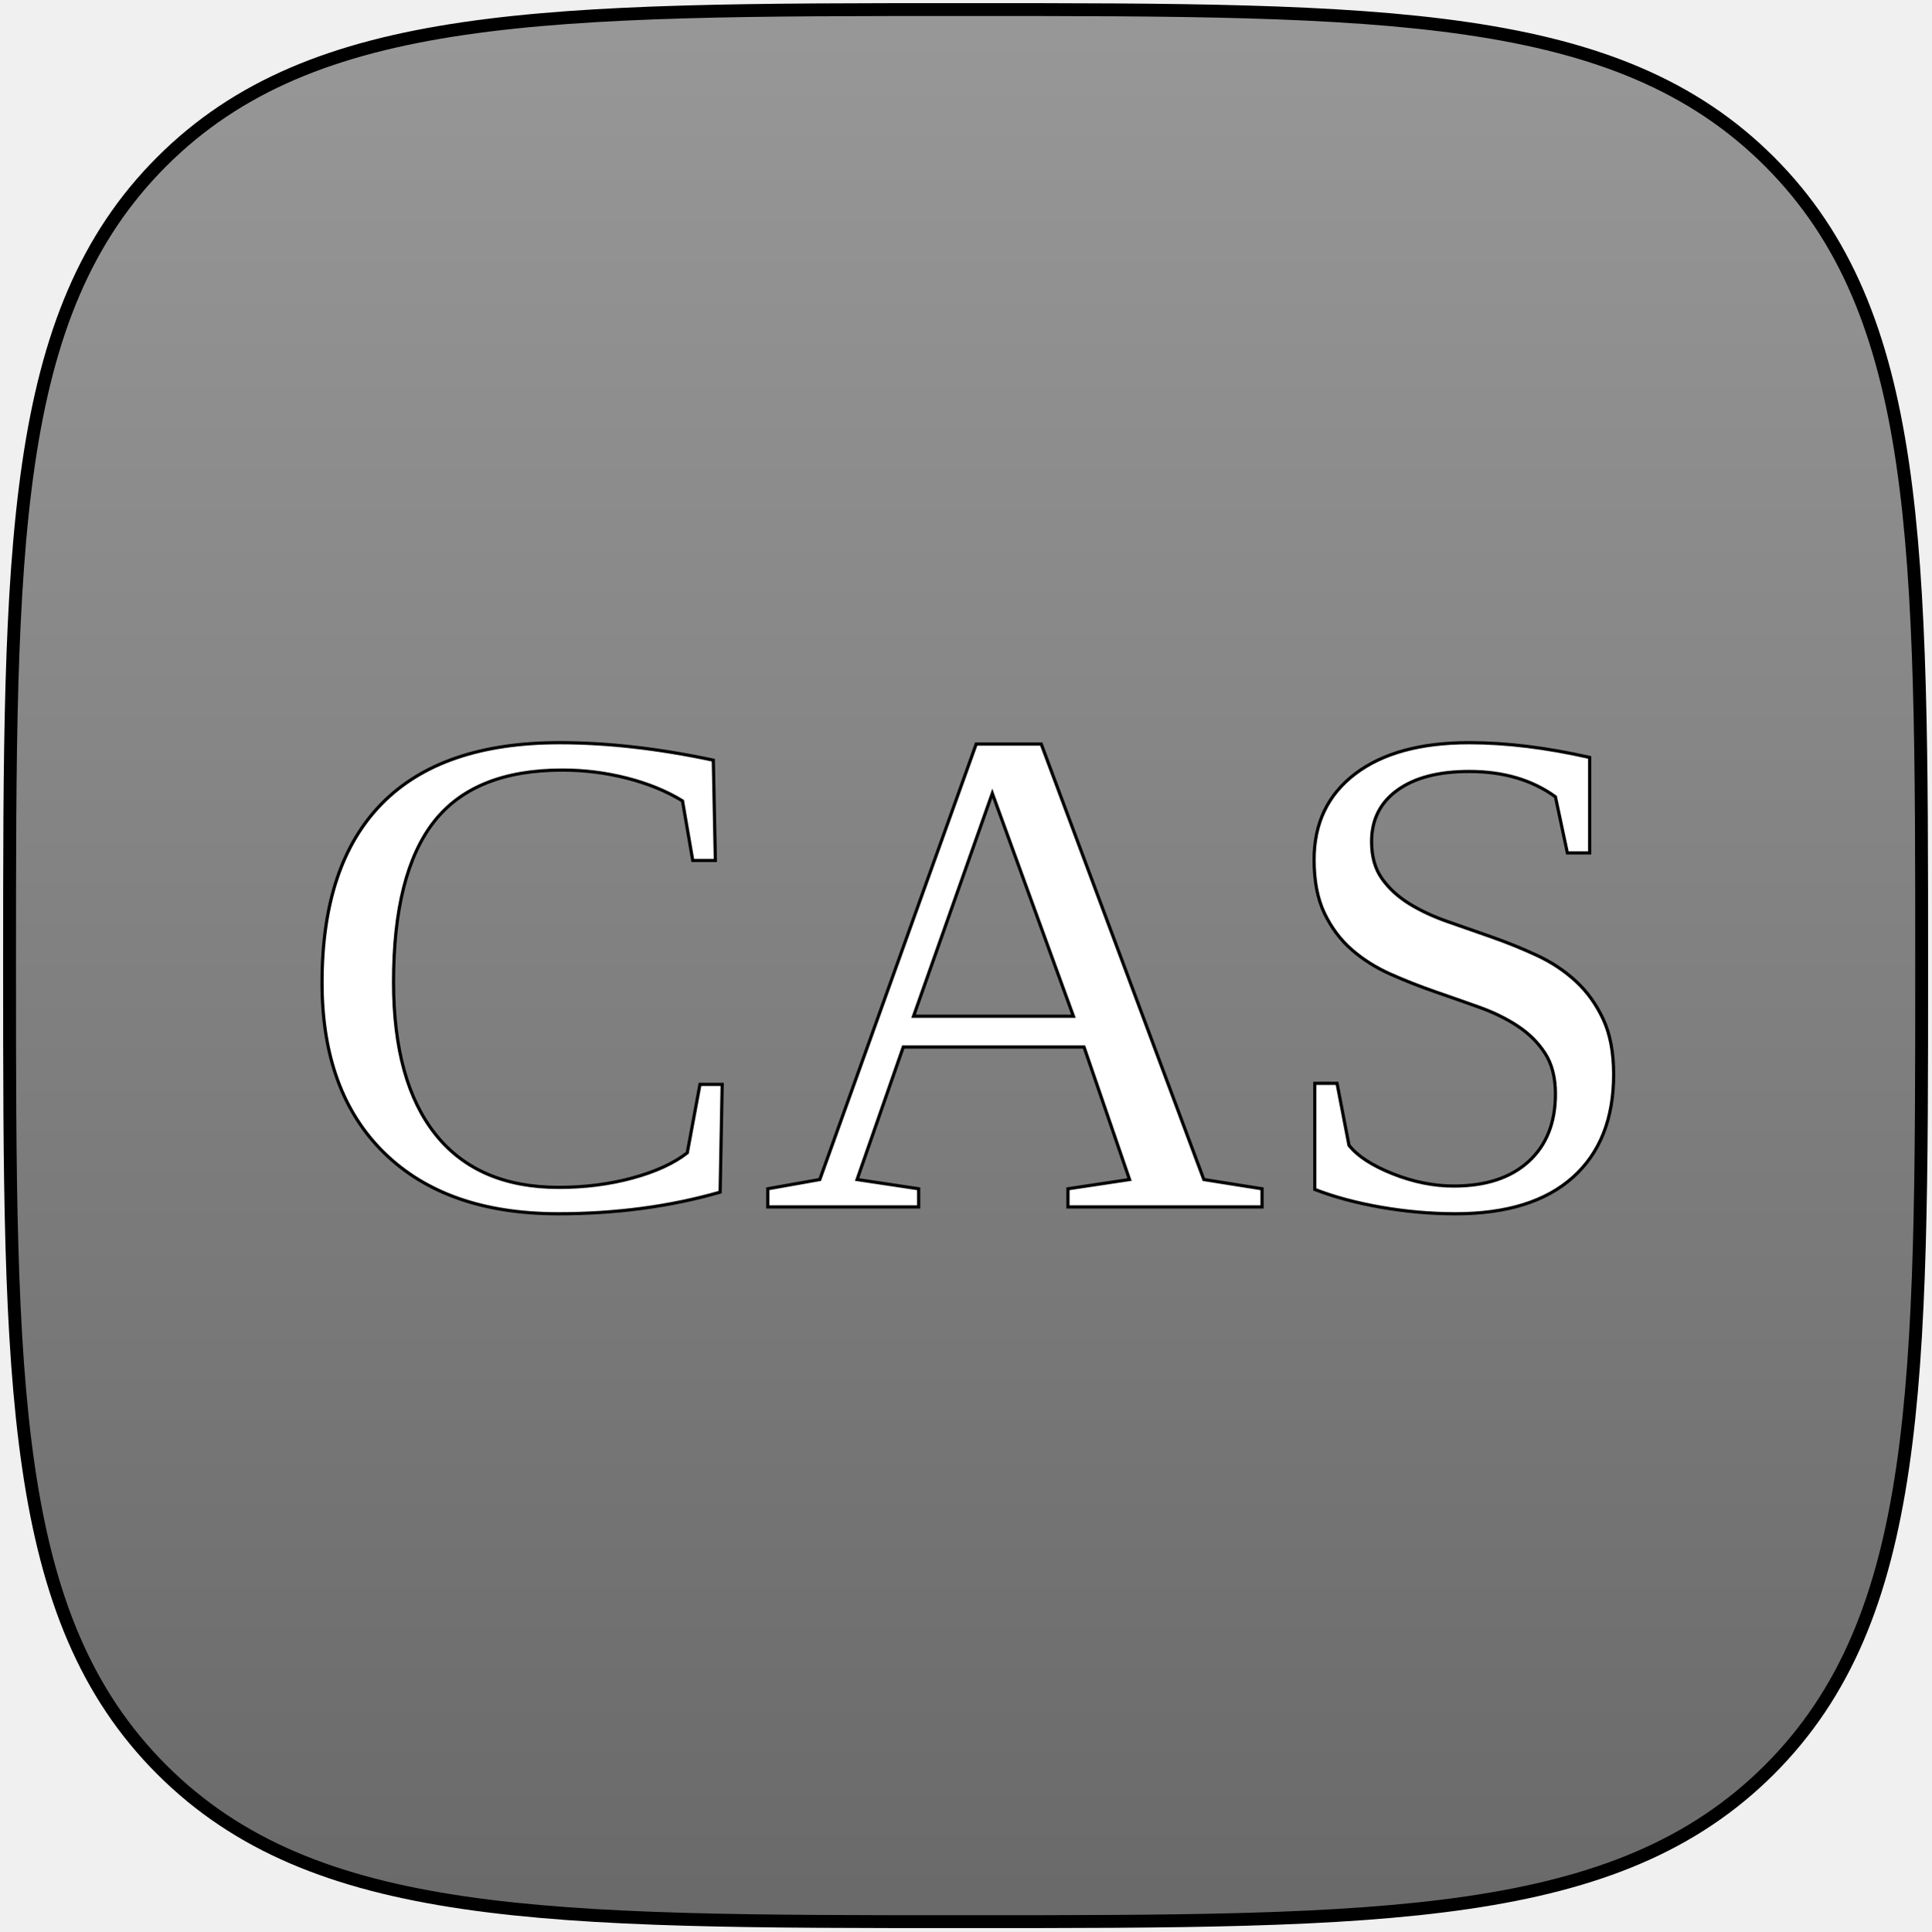
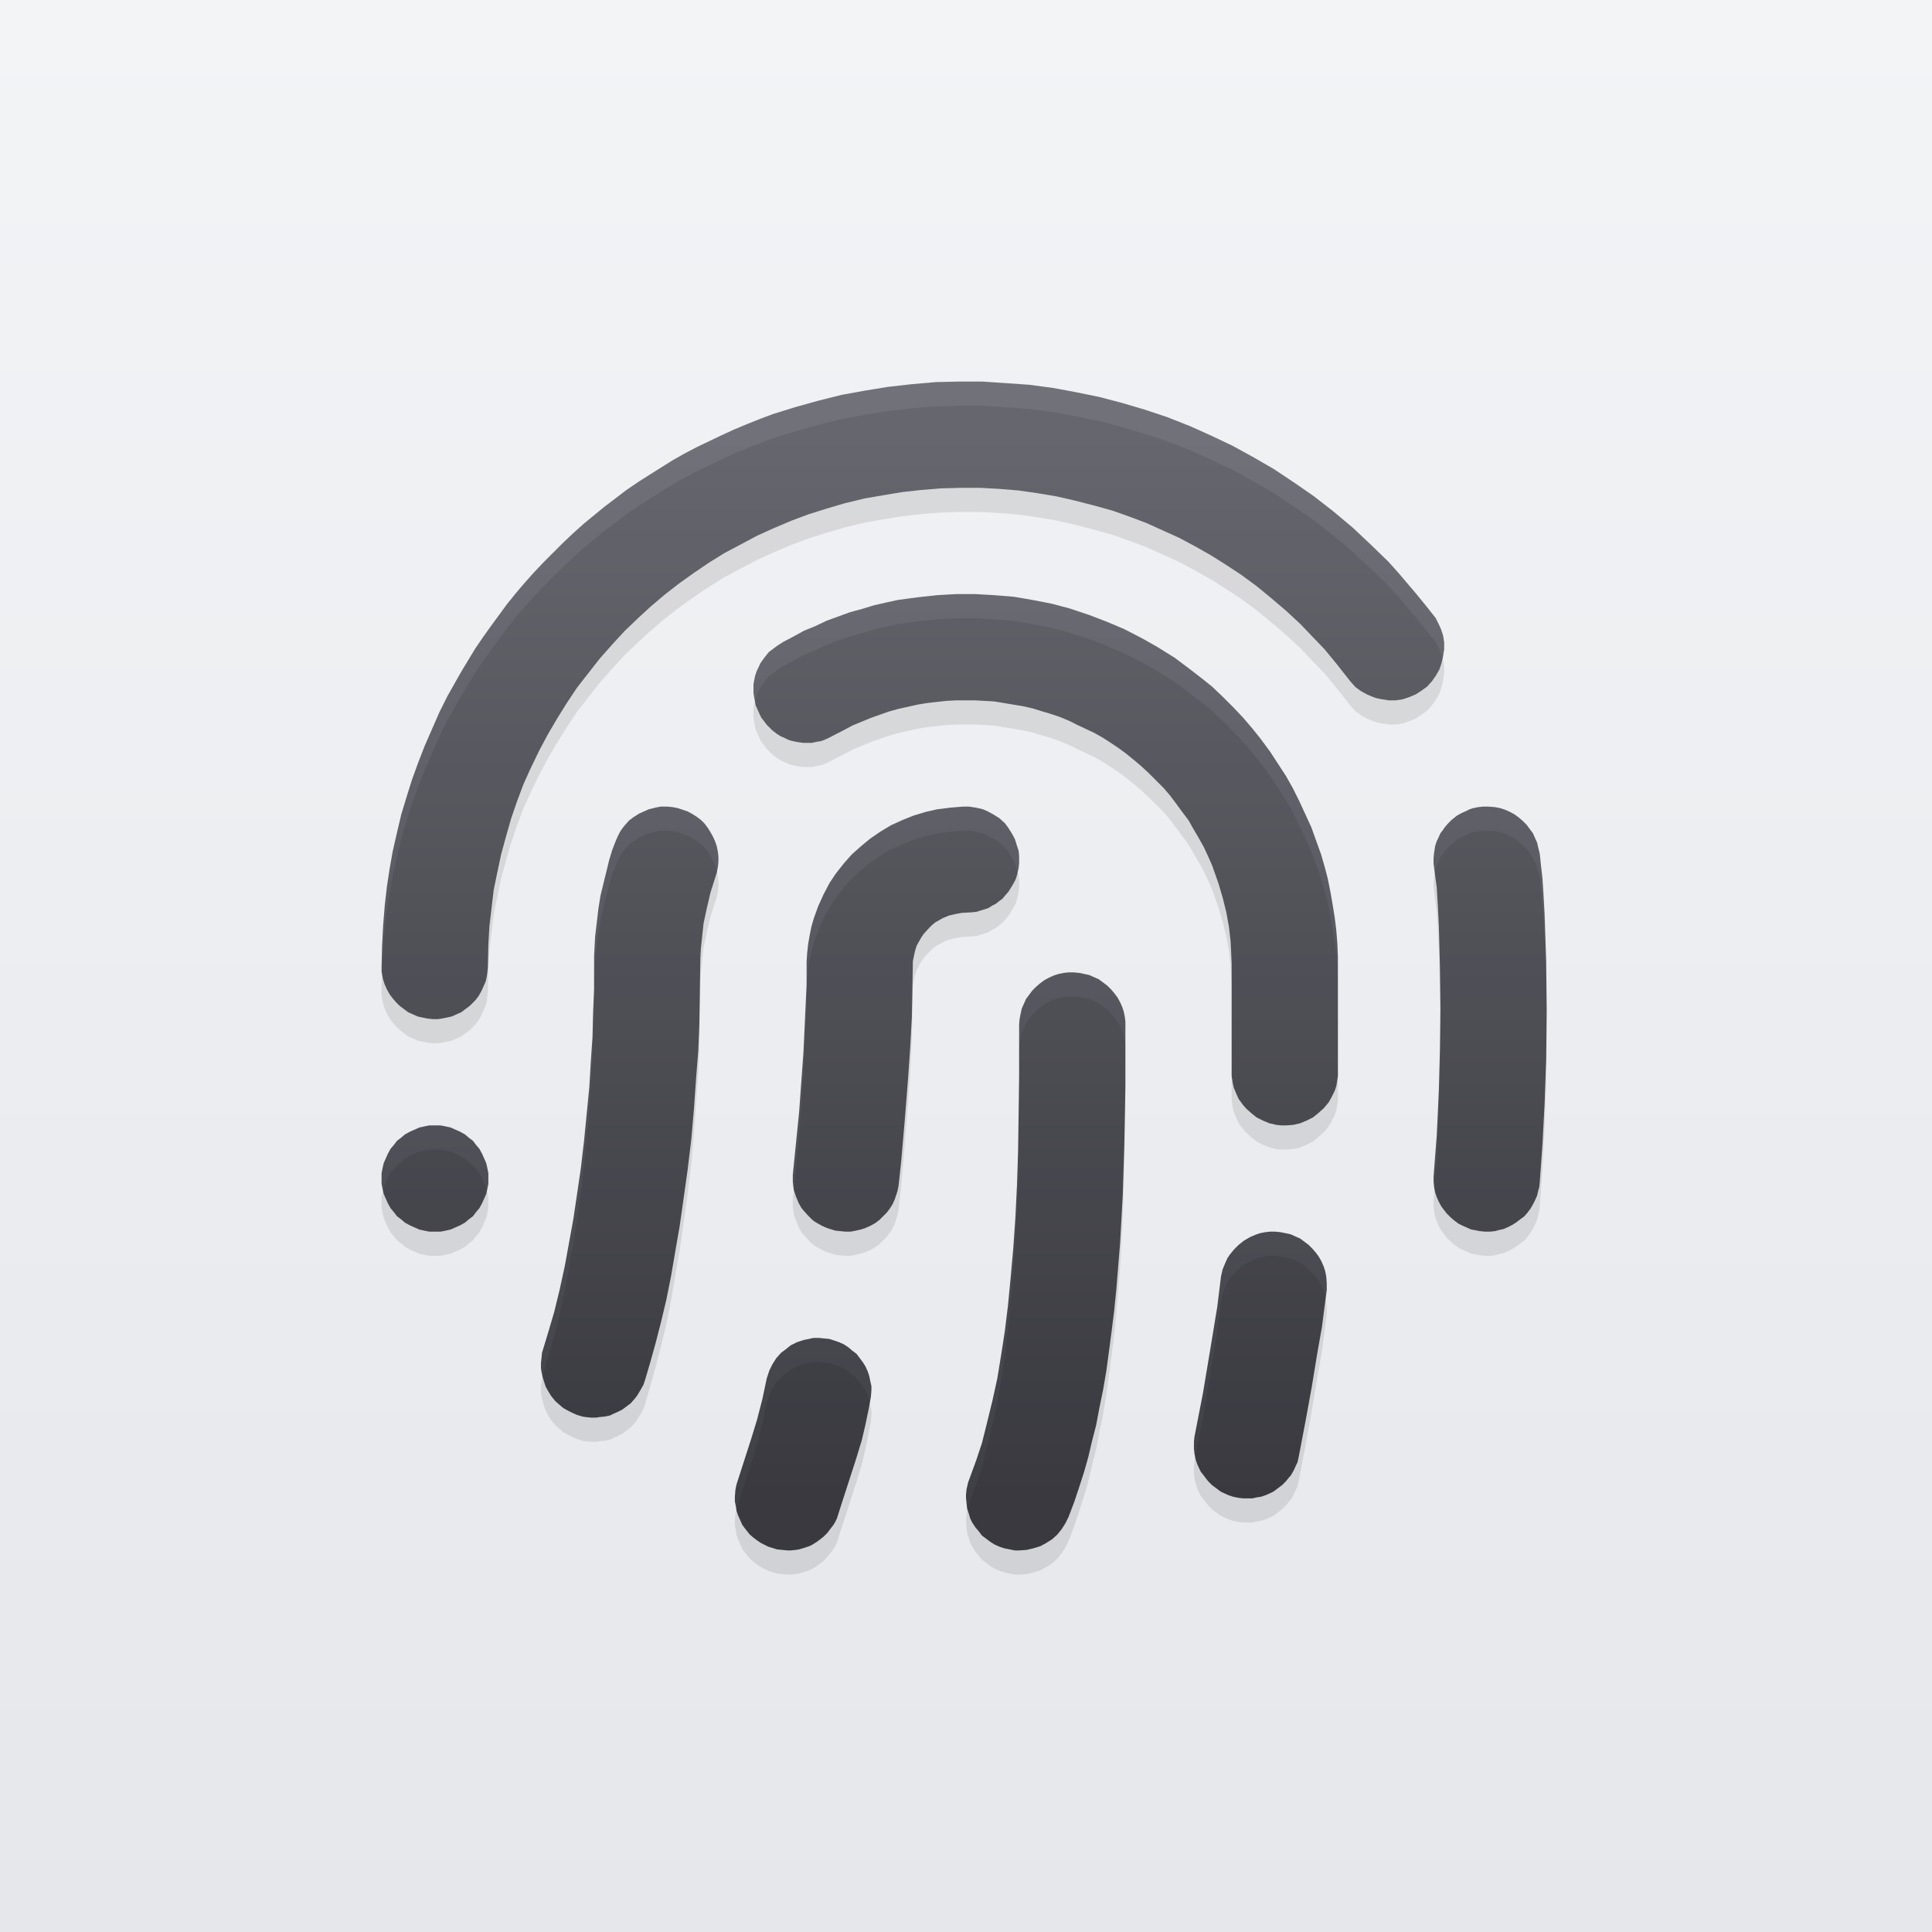
- <svg xmlns="http://www.w3.org/2000/svg" xmlns:xlink="http://www.w3.org/1999/xlink" width="606px" height="606px" viewBox="0 0 606 606" version="1.1">
+ <svg xmlns="http://www.w3.org/2000/svg" width="80" height="80" viewBox="0 0 80 80" fill="none">
+   <rect width="80" height="80" fill="url(#paint0_linear_cas)" />
+   <g transform="translate(13.6 13.6) scale(2.2)">
+     <path fill-rule="evenodd" fill="url(#paint1_linear_cas)" d="M3.00 12.03 L3.01 11.59 L3.03 11.25 L3.07 10.91 L3.11 10.57 L3.18 10.23 L3.25 9.90 L3.34 9.57 L3.44 9.22 L3.55 8.90 L3.67 8.58 L3.81 8.27 L3.97 7.94 L4.13 7.64 L4.30 7.35 L4.48 7.06 L4.68 6.76 L4.89 6.49 L5.11 6.21 L5.34 5.95 L5.57 5.70 L5.82 5.46 L6.07 5.23 L6.33 5.01 L6.60 4.80 L6.88 4.60 L7.16 4.41 L7.45 4.23 L7.77 4.06 L8.07 3.90 L8.38 3.76 L8.71 3.62 L9.03 3.50 L9.38 3.39 L9.72 3.29 L10.09 3.20 L10.44 3.14 L10.80 3.08 L11.16 3.04 L11.53 3.01 L11.89 3.00 L12.27 3.00 L12.63 3.02 L12.99 3.05 L13.34 3.10 L13.70 3.16 L14.05 3.24 L14.40 3.33 L14.76 3.43 L15.07 3.54 L15.39 3.66 L15.70 3.80 L16.01 3.94 L16.31 4.10 L16.61 4.27 L16.88 4.44 L17.17 4.63 L17.47 4.85 L17.75 5.08 L18.02 5.31 L18.29 5.56 L18.51 5.79 L18.75 6.04 L18.98 6.32 L19.24 6.65 L19.33 6.75 L19.44 6.83 L19.55 6.89 L19.67 6.94 L19.73 6.96 L19.83 6.98 L19.96 7.00 L20.09 7.00 L20.22 6.98 L20.34 6.94 L20.46 6.89 L20.57 6.82 L20.68 6.74 L20.77 6.64 L20.84 6.54 L20.91 6.42 L20.95 6.30 L20.98 6.17 L21.00 6.04 L21.00 5.91 L20.98 5.78 L20.94 5.66 L20.90 5.57 L20.84 5.45 L20.65 5.21 L20.47 4.99 L20.30 4.79 L20.13 4.59 L19.95 4.39 L19.62 4.07 L19.28 3.75 L18.91 3.44 L18.55 3.16 L18.19 2.91 L17.80 2.65 L17.42 2.43 L17.02 2.21 L16.62 2.02 L16.22 1.84 L15.79 1.67 L15.37 1.53 L14.93 1.40 L14.51 1.29 L14.07 1.20 L13.64 1.12 L13.19 1.06 L12.75 1.03 L12.31 1.00 L11.87 1.00 L11.43 1.01 L10.97 1.05 L10.53 1.10 L10.10 1.17 L9.66 1.25 L9.22 1.36 L8.79 1.48 L8.37 1.61 L8.13 1.70 L7.88 1.80 L7.64 1.90 L7.40 2.01 L6.94 2.23 L6.71 2.35 L6.48 2.48 L6.05 2.75 L5.83 2.89 L5.61 3.04 L5.40 3.20 L5.19 3.36 L4.80 3.68 L4.60 3.86 L4.41 4.04 L4.05 4.40 L3.87 4.59 L3.70 4.78 L3.53 4.98 L3.36 5.19 L3.06 5.60 L2.91 5.81 L2.76 6.03 L2.50 6.46 L2.37 6.69 L2.24 6.92 L2.09 7.22 L1.95 7.54 L1.81 7.86 L1.69 8.17 L1.57 8.50 L1.47 8.82 L1.37 9.15 L1.29 9.49 L1.21 9.84 L1.15 10.18 L1.10 10.51 L1.06 10.86 L1.03 11.23 L1.01 11.61 L1.00 12.00 L1.00 12.10 L1.01 12.16 L1.03 12.26 L1.06 12.35 L1.10 12.44 L1.15 12.53 L1.21 12.61 L1.27 12.68 L1.34 12.75 L1.42 12.81 L1.50 12.87 L1.59 12.91 L1.68 12.95 L1.77 12.97 L1.87 12.99 L1.97 13.00 L2.06 13.00 L2.13 12.99 L2.23 12.97 L2.32 12.95 L2.41 12.91 L2.50 12.87 L2.58 12.81 L2.66 12.75 L2.73 12.68 L2.77 12.64 L2.83 12.56 L2.88 12.47 L2.92 12.38 L2.96 12.29 L2.98 12.20 L2.99 12.13 Z M9.41 7.71 L9.72 7.55 L9.87 7.47 L10.04 7.40 L10.21 7.33 L10.38 7.27 L10.55 7.21 L10.73 7.16 L10.91 7.12 L11.09 7.08 L11.27 7.05 L11.45 7.03 L11.63 7.01 L11.81 7.00 L12.00 7.00 L12.16 7.00 L12.35 7.01 L12.53 7.02 L12.71 7.05 L12.89 7.08 L13.07 7.11 L13.25 7.15 L13.41 7.20 L13.58 7.25 L13.76 7.31 L13.93 7.38 L14.09 7.46 L14.26 7.54 L14.41 7.61 L14.57 7.70 L14.71 7.79 L14.86 7.89 L15.01 8.00 L15.17 8.13 L15.30 8.24 L15.44 8.37 L15.58 8.51 L15.72 8.65 L15.84 8.79 L15.96 8.95 L16.07 9.10 L16.19 9.26 L16.28 9.42 L16.38 9.59 L16.47 9.75 L16.55 9.92 L16.63 10.10 L16.69 10.27 L16.75 10.44 L16.83 10.71 L16.90 10.99 L16.95 11.27 L16.98 11.53 L16.99 11.73 L17.00 11.95 L17.00 14.07 L17.02 14.20 L17.04 14.29 L17.09 14.41 L17.13 14.50 L17.21 14.61 L17.27 14.68 L17.37 14.77 L17.47 14.85 L17.59 14.91 L17.71 14.96 L17.84 14.99 L17.93 15.00 L18.03 15.00 L18.16 14.99 L18.29 14.96 L18.41 14.91 L18.53 14.85 L18.63 14.77 L18.73 14.68 L18.79 14.61 L18.83 14.56 L18.88 14.47 L18.94 14.35 L18.97 14.26 L18.98 14.20 L19.00 14.07 L19.00 11.82 L18.99 11.58 L18.97 11.33 L18.94 11.09 L18.90 10.84 L18.86 10.61 L18.81 10.36 L18.75 10.13 L18.68 9.89 L18.59 9.64 L18.50 9.39 L18.39 9.15 L18.27 8.89 L18.15 8.65 L18.02 8.42 L17.87 8.19 L17.72 7.96 L17.55 7.73 L17.39 7.53 L17.21 7.32 L17.03 7.13 L16.83 6.93 L16.63 6.74 L16.43 6.58 L16.21 6.41 L15.93 6.20 L15.61 6.00 L15.31 5.83 L14.98 5.66 L14.65 5.52 L14.31 5.39 L13.95 5.27 L13.61 5.18 L13.25 5.11 L12.90 5.05 L12.53 5.02 L12.18 5.00 L11.81 5.00 L11.46 5.02 L11.09 5.06 L10.72 5.11 L10.49 5.16 L10.27 5.21 L10.04 5.28 L9.82 5.34 L9.60 5.42 L9.38 5.50 L9.17 5.60 L8.95 5.69 L8.75 5.80 L8.56 5.90 L8.45 5.97 L8.37 6.03 L8.29 6.09 L8.21 6.19 L8.13 6.30 L8.09 6.39 L8.06 6.45 L8.03 6.54 L8.01 6.64 L8.00 6.70 L8.00 6.77 L8.00 6.86 L8.01 6.93 L8.03 7.03 L8.04 7.09 L8.08 7.18 L8.12 7.27 L8.15 7.33 L8.19 7.38 L8.25 7.46 L8.32 7.53 L8.36 7.57 L8.44 7.63 L8.50 7.67 L8.59 7.71 L8.65 7.74 L8.71 7.76 L8.80 7.78 L8.93 7.80 L9.03 7.80 L9.10 7.80 L9.19 7.78 L9.26 7.77 L9.32 7.75 Z M11.94 9.00 L11.70 9.02 L11.46 9.05 L11.24 9.10 L11.01 9.17 L10.81 9.25 L10.59 9.35 L10.39 9.47 L10.20 9.60 L10.03 9.74 L9.85 9.90 L9.70 10.07 L9.55 10.26 L9.43 10.44 L9.32 10.65 L9.22 10.87 L9.14 11.09 L9.09 11.26 L9.06 11.41 L9.03 11.58 L9.01 11.76 L9.00 11.92 L9.00 12.35 L8.98 12.77 L8.94 13.63 L8.90 14.18 L8.86 14.74 L8.74 15.93 L8.74 16.06 L8.75 16.15 L8.76 16.22 L8.80 16.34 L8.85 16.46 L8.90 16.55 L8.94 16.60 L9.03 16.70 L9.10 16.77 L9.15 16.81 L9.20 16.84 L9.29 16.89 L9.38 16.93 L9.44 16.95 L9.54 16.98 L9.63 16.99 L9.73 17.00 L9.83 17.00 L9.93 16.98 L10.02 16.96 L10.11 16.93 L10.20 16.89 L10.29 16.84 L10.37 16.78 L10.44 16.71 L10.51 16.64 L10.57 16.56 L10.62 16.48 L10.66 16.39 L10.69 16.30 L10.71 16.24 L10.73 16.14 L10.78 15.68 L10.85 14.87 L10.91 14.11 L10.95 13.53 L10.98 12.98 L10.99 12.51 L11.00 11.91 L11.02 11.81 L11.04 11.72 L11.07 11.62 L11.12 11.53 L11.16 11.46 L11.20 11.40 L11.30 11.29 L11.36 11.23 L11.42 11.18 L11.49 11.14 L11.56 11.10 L11.68 11.05 L11.81 11.02 L11.92 11.00 L12.10 10.99 L12.20 10.98 L12.26 10.96 L12.36 10.93 L12.42 10.91 L12.50 10.86 L12.56 10.83 L12.61 10.79 L12.69 10.73 L12.73 10.68 L12.80 10.60 L12.85 10.52 L12.88 10.47 L12.93 10.38 L12.96 10.29 L12.99 10.16 L13.00 10.06 L13.00 9.93 L12.99 9.83 L12.96 9.74 L12.92 9.61 L12.86 9.50 L12.79 9.39 L12.73 9.31 L12.63 9.22 L12.52 9.15 L12.41 9.09 L12.32 9.05 L12.19 9.02 L12.06 9.00 Z M22.80 16.06 L22.85 15.36 L22.89 14.60 L22.92 13.75 L22.93 12.83 L22.92 11.90 L22.89 11.02 L22.87 10.66 L22.85 10.35 L22.82 10.09 L22.80 9.89 L22.77 9.77 L22.75 9.68 L22.71 9.59 L22.67 9.50 L22.61 9.42 L22.55 9.34 L22.48 9.27 L22.41 9.21 L22.33 9.15 L22.24 9.10 L22.15 9.06 L22.06 9.03 L21.96 9.01 L21.83 9.00 L21.73 9.00 L21.64 9.01 L21.54 9.03 L21.48 9.05 L21.42 9.08 L21.33 9.12 L21.24 9.17 L21.19 9.21 L21.14 9.25 L21.07 9.32 L21.01 9.39 L20.97 9.45 L20.93 9.50 L20.89 9.59 L20.86 9.65 L20.83 9.74 L20.81 9.87 L20.80 9.97 L20.80 10.07 L20.83 10.30 L20.86 10.52 L20.88 10.85 L20.90 11.24 L20.92 12.00 L20.93 12.81 L20.92 13.59 L20.90 14.33 L20.88 14.77 L20.86 15.19 L20.80 15.97 L20.80 16.06 L20.81 16.16 L20.83 16.26 L20.86 16.35 L20.90 16.44 L20.95 16.53 L21.01 16.61 L21.05 16.66 L21.12 16.73 L21.19 16.79 L21.27 16.85 L21.33 16.88 L21.42 16.92 L21.51 16.96 L21.57 16.97 L21.67 16.99 L21.77 17.00 L21.86 17.00 L21.96 16.99 L22.03 16.97 L22.12 16.95 L22.21 16.91 L22.27 16.88 L22.35 16.83 L22.43 16.77 L22.51 16.71 L22.57 16.64 L22.63 16.56 L22.68 16.47 L22.71 16.41 L22.75 16.32 L22.77 16.23 L22.79 16.16 Z M5.96 19.79 L6.06 19.45 L6.16 19.09 L6.26 18.70 L6.36 18.28 L6.45 17.83 L6.53 17.36 L6.61 16.90 L6.68 16.41 L6.76 15.84 L6.83 15.26 L6.88 14.68 L6.92 14.11 L6.96 13.61 L6.98 13.13 L6.99 12.54 L7.00 11.85 L7.01 11.67 L7.03 11.48 L7.06 11.20 L7.12 10.92 L7.19 10.62 L7.31 10.24 L7.33 10.14 L7.34 10.04 L7.34 9.94 L7.33 9.85 L7.31 9.75 L7.28 9.66 L7.24 9.57 L7.19 9.48 L7.14 9.40 L7.08 9.32 L7.01 9.25 L6.93 9.19 L6.85 9.14 L6.76 9.09 L6.67 9.06 L6.58 9.03 L6.48 9.01 L6.38 9.00 L6.25 9.00 L6.15 9.02 L6.03 9.05 L5.94 9.09 L5.85 9.13 L5.74 9.20 L5.66 9.26 L5.57 9.36 L5.51 9.44 L5.48 9.49 L5.45 9.55 L5.41 9.64 L5.34 9.82 L5.28 10.02 L5.23 10.23 L5.18 10.43 L5.12 10.68 L5.08 10.93 L5.05 11.19 L5.02 11.44 L5.00 11.81 L5.00 12.43 L4.98 12.91 L4.97 13.34 L4.94 13.77 L4.91 14.28 L4.86 14.79 L4.81 15.30 L4.75 15.81 L4.68 16.29 L4.61 16.76 L4.53 17.20 L4.45 17.64 L4.35 18.10 L4.25 18.51 L4.15 18.85 L4.02 19.28 L4.01 19.38 L4.00 19.47 L4.00 19.57 L4.01 19.64 L4.03 19.73 L4.06 19.83 L4.09 19.92 L4.14 20.01 L4.19 20.09 L4.23 20.14 L4.27 20.19 L4.35 20.26 L4.42 20.32 L4.51 20.37 L4.59 20.41 L4.68 20.45 L4.78 20.48 L4.84 20.49 L4.94 20.50 L5.04 20.50 L5.10 20.49 L5.20 20.48 L5.30 20.46 L5.36 20.43 L5.45 20.39 L5.53 20.35 L5.61 20.29 L5.69 20.23 L5.76 20.15 L5.80 20.10 L5.85 20.02 L5.88 19.97 L5.93 19.88 Z M2.11 17.00 L2.21 16.98 L2.30 16.96 L2.39 16.92 L2.48 16.88 L2.57 16.83 L2.64 16.77 L2.72 16.71 L2.78 16.63 L2.84 16.56 L2.89 16.47 L2.93 16.38 L2.97 16.29 L2.99 16.20 L3.01 16.10 L3.01 16.00 L3.01 15.90 L2.99 15.80 L2.97 15.71 L2.93 15.62 L2.89 15.53 L2.84 15.44 L2.78 15.37 L2.72 15.29 L2.64 15.23 L2.57 15.17 L2.48 15.12 L2.39 15.08 L2.30 15.04 L2.21 15.02 L2.11 15.00 L2.01 15.00 L1.90 15.00 L1.80 15.02 L1.71 15.04 L1.62 15.08 L1.53 15.12 L1.44 15.17 L1.37 15.23 L1.29 15.29 L1.23 15.37 L1.17 15.44 L1.12 15.53 L1.08 15.62 L1.04 15.71 L1.02 15.80 L1.00 15.90 L1.00 16.00 L1.00 16.10 L1.02 16.20 L1.04 16.29 L1.08 16.38 L1.12 16.47 L1.17 16.56 L1.23 16.63 L1.29 16.71 L1.37 16.77 L1.44 16.83 L1.53 16.88 L1.62 16.92 L1.71 16.96 L1.80 16.98 L1.90 17.00 L2.00 17.00 Z M13.00 13.09 L13.00 14.07 L12.99 14.80 L12.98 15.49 L12.96 16.11 L12.93 16.73 L12.89 17.31 L12.84 17.87 L12.79 18.39 L12.73 18.88 L12.66 19.33 L12.59 19.76 L12.50 20.17 L12.40 20.58 L12.30 20.98 L12.19 21.31 L12.04 21.72 L12.01 21.85 L12.00 21.95 L12.00 22.01 L12.01 22.11 L12.02 22.21 L12.05 22.30 L12.08 22.40 L12.12 22.48 L12.18 22.57 L12.24 22.64 L12.30 22.72 L12.38 22.78 L12.46 22.84 L12.54 22.89 L12.63 22.93 L12.72 22.96 L12.82 22.98 L12.92 23.00 L13.01 23.00 L13.14 22.99 L13.27 22.96 L13.40 22.92 L13.51 22.86 L13.62 22.79 L13.72 22.70 L13.80 22.60 L13.87 22.49 L13.93 22.37 L14.04 22.08 L14.13 21.81 L14.22 21.53 L14.30 21.25 L14.37 20.95 L14.45 20.64 L14.51 20.32 L14.58 19.98 L14.64 19.63 L14.69 19.26 L14.74 18.88 L14.79 18.48 L14.83 18.08 L14.90 17.22 L14.95 16.32 L14.98 15.35 L15.00 14.27 L15.00 13.05 L14.99 12.96 L14.97 12.86 L14.94 12.77 L14.90 12.68 L14.85 12.59 L14.79 12.51 L14.73 12.44 L14.66 12.37 L14.58 12.31 L14.50 12.25 L14.41 12.21 L14.32 12.17 L14.23 12.15 L14.13 12.13 L14.03 12.12 L13.93 12.12 L13.84 12.13 L13.74 12.15 L13.65 12.18 L13.56 12.22 L13.47 12.27 L13.39 12.33 L13.32 12.39 L13.25 12.46 L13.19 12.54 L13.13 12.62 L13.09 12.71 L13.05 12.80 L13.03 12.89 L13.01 12.99 Z M18.26 21.25 L18.39 20.57 L18.51 19.91 L18.61 19.30 L18.70 18.79 L18.75 18.40 L18.79 18.10 L18.79 17.97 L18.78 17.84 L18.76 17.74 L18.73 17.65 L18.69 17.56 L18.64 17.47 L18.58 17.39 L18.52 17.32 L18.45 17.25 L18.37 17.19 L18.29 17.13 L18.20 17.09 L18.11 17.05 L18.02 17.03 L17.92 17.01 L17.82 17.00 L17.72 17.00 L17.63 17.01 L17.53 17.03 L17.47 17.05 L17.35 17.10 L17.23 17.17 L17.13 17.25 L17.04 17.34 L16.96 17.44 L16.92 17.50 L16.88 17.59 L16.83 17.71 L16.80 17.84 L16.73 18.41 L16.60 19.20 L16.46 20.04 L16.30 20.86 L16.29 20.95 L16.29 21.02 L16.29 21.08 L16.30 21.18 L16.32 21.28 L16.35 21.37 L16.39 21.46 L16.42 21.52 L16.46 21.57 L16.52 21.65 L16.56 21.70 L16.63 21.77 L16.71 21.83 L16.79 21.89 L16.85 21.92 L16.94 21.96 L17.03 21.99 L17.13 22.01 L17.22 22.02 L17.29 22.02 L17.39 22.02 L17.48 22.00 L17.55 21.99 L17.64 21.96 L17.73 21.92 L17.79 21.89 L17.87 21.83 L17.95 21.77 L18.02 21.70 L18.06 21.65 L18.12 21.58 L18.17 21.49 L18.21 21.40 L18.24 21.34 Z M9.63 22.21 L9.94 21.25 L10.04 20.92 L10.11 20.62 L10.17 20.33 L10.21 20.11 L10.22 19.98 L10.22 19.91 L10.20 19.82 L10.18 19.72 L10.15 19.63 L10.11 19.54 L10.06 19.46 L10.00 19.38 L9.94 19.30 L9.86 19.24 L9.79 19.18 L9.70 19.12 L9.61 19.08 L9.52 19.05 L9.43 19.02 L9.33 19.01 L9.23 19.00 L9.13 19.00 L9.04 19.02 L8.94 19.04 L8.82 19.08 L8.70 19.14 L8.60 19.22 L8.52 19.28 L8.43 19.38 L8.36 19.49 L8.30 19.61 L8.27 19.70 L8.25 19.76 L8.17 20.14 L8.07 20.53 L7.96 20.89 L7.68 21.76 L7.66 21.86 L7.65 21.99 L7.65 22.08 L7.67 22.18 L7.68 22.25 L7.71 22.34 L7.75 22.43 L7.79 22.52 L7.85 22.60 L7.89 22.65 L7.93 22.70 L8.00 22.76 L8.08 22.82 L8.14 22.86 L8.20 22.89 L8.28 22.93 L8.38 22.96 L8.44 22.98 L8.54 22.99 L8.64 23.00 L8.70 23.00 L8.80 22.99 L8.86 22.98 L8.96 22.95 L9.05 22.92 L9.11 22.89 L9.19 22.84 L9.27 22.78 L9.32 22.74 L9.39 22.67 L9.45 22.59 L9.49 22.54 L9.53 22.48 L9.57 22.40 Z" />
+   </g>
+   <g transform="translate(13.6 14.6) scale(2.2)">
+     <path fill-rule="evenodd" fill="black" fill-opacity="0.1" d="M3.00 12.03 L3.01 11.59 L3.03 11.25 L3.07 10.91 L3.11 10.57 L3.18 10.23 L3.25 9.90 L3.34 9.57 L3.44 9.22 L3.55 8.90 L3.67 8.58 L3.81 8.27 L3.97 7.94 L4.13 7.64 L4.30 7.35 L4.48 7.06 L4.68 6.76 L4.89 6.49 L5.11 6.21 L5.34 5.95 L5.57 5.70 L5.82 5.46 L6.07 5.23 L6.33 5.01 L6.60 4.80 L6.88 4.60 L7.16 4.41 L7.45 4.23 L7.77 4.06 L8.07 3.90 L8.38 3.76 L8.71 3.62 L9.03 3.50 L9.38 3.39 L9.72 3.29 L10.09 3.20 L10.44 3.14 L10.80 3.08 L11.16 3.04 L11.53 3.01 L11.89 3.00 L12.27 3.00 L12.63 3.02 L12.99 3.05 L13.34 3.10 L13.70 3.16 L14.05 3.24 L14.40 3.33 L14.76 3.43 L15.07 3.54 L15.39 3.66 L15.70 3.80 L16.01 3.94 L16.31 4.10 L16.61 4.27 L16.88 4.44 L17.17 4.63 L17.47 4.85 L17.75 5.08 L18.02 5.31 L18.29 5.56 L18.51 5.79 L18.75 6.04 L18.98 6.32 L19.24 6.65 L19.33 6.75 L19.44 6.83 L19.55 6.89 L19.67 6.94 L19.73 6.96 L19.83 6.98 L19.96 7.00 L20.09 7.00 L20.22 6.98 L20.34 6.94 L20.46 6.89 L20.57 6.82 L20.68 6.74 L20.77 6.64 L20.84 6.54 L20.91 6.42 L20.95 6.30 L20.98 6.17 L21.00 6.04 L21.00 5.91 L20.98 5.78 L20.94 5.66 L20.90 5.57 L20.84 5.45 L20.65 5.21 L20.47 4.99 L20.30 4.79 L20.13 4.59 L19.95 4.39 L19.62 4.07 L19.28 3.75 L18.91 3.44 L18.55 3.16 L18.19 2.91 L17.80 2.65 L17.42 2.43 L17.02 2.21 L16.62 2.02 L16.22 1.84 L15.79 1.67 L15.37 1.53 L14.93 1.40 L14.51 1.29 L14.07 1.20 L13.64 1.12 L13.19 1.06 L12.75 1.03 L12.31 1.00 L11.87 1.00 L11.43 1.01 L10.97 1.05 L10.53 1.10 L10.10 1.17 L9.66 1.25 L9.22 1.36 L8.79 1.48 L8.37 1.61 L8.13 1.70 L7.88 1.80 L7.64 1.90 L7.40 2.01 L6.94 2.23 L6.71 2.35 L6.48 2.48 L6.05 2.75 L5.83 2.89 L5.61 3.04 L5.40 3.20 L5.19 3.36 L4.80 3.68 L4.60 3.86 L4.41 4.04 L4.05 4.40 L3.87 4.59 L3.70 4.78 L3.53 4.98 L3.36 5.19 L3.06 5.60 L2.91 5.81 L2.76 6.03 L2.50 6.46 L2.37 6.69 L2.24 6.92 L2.09 7.22 L1.95 7.54 L1.81 7.86 L1.69 8.17 L1.57 8.50 L1.47 8.82 L1.37 9.15 L1.29 9.49 L1.21 9.84 L1.15 10.18 L1.10 10.51 L1.06 10.86 L1.03 11.23 L1.01 11.61 L1.00 12.00 L1.00 12.10 L1.01 12.16 L1.03 12.26 L1.06 12.35 L1.10 12.44 L1.15 12.53 L1.21 12.61 L1.27 12.68 L1.34 12.75 L1.42 12.81 L1.50 12.87 L1.59 12.91 L1.68 12.95 L1.77 12.97 L1.87 12.99 L1.97 13.00 L2.06 13.00 L2.13 12.99 L2.23 12.97 L2.32 12.95 L2.41 12.91 L2.50 12.87 L2.58 12.81 L2.66 12.75 L2.73 12.68 L2.77 12.64 L2.83 12.56 L2.88 12.47 L2.92 12.38 L2.96 12.29 L2.98 12.20 L2.99 12.13 Z M9.41 7.71 L9.72 7.55 L9.87 7.47 L10.04 7.40 L10.21 7.33 L10.38 7.27 L10.55 7.21 L10.73 7.16 L10.91 7.12 L11.09 7.08 L11.27 7.05 L11.45 7.03 L11.63 7.01 L11.81 7.00 L12.00 7.00 L12.16 7.00 L12.35 7.01 L12.53 7.02 L12.71 7.05 L12.89 7.08 L13.07 7.11 L13.25 7.15 L13.41 7.20 L13.58 7.25 L13.76 7.31 L13.93 7.38 L14.09 7.46 L14.26 7.54 L14.41 7.61 L14.57 7.70 L14.71 7.79 L14.86 7.89 L15.01 8.00 L15.17 8.13 L15.30 8.24 L15.44 8.37 L15.58 8.51 L15.72 8.65 L15.84 8.79 L15.96 8.95 L16.07 9.10 L16.19 9.26 L16.28 9.42 L16.38 9.59 L16.47 9.75 L16.55 9.92 L16.63 10.10 L16.69 10.27 L16.75 10.44 L16.83 10.71 L16.90 10.99 L16.95 11.27 L16.98 11.53 L16.99 11.73 L17.00 11.95 L17.00 14.07 L17.02 14.20 L17.04 14.29 L17.09 14.41 L17.13 14.50 L17.21 14.61 L17.27 14.68 L17.37 14.77 L17.47 14.85 L17.59 14.91 L17.71 14.96 L17.84 14.99 L17.93 15.00 L18.03 15.00 L18.16 14.99 L18.29 14.96 L18.41 14.91 L18.53 14.85 L18.63 14.77 L18.73 14.68 L18.79 14.61 L18.83 14.56 L18.88 14.47 L18.94 14.35 L18.97 14.26 L18.98 14.20 L19.00 14.07 L19.00 11.82 L18.99 11.58 L18.97 11.33 L18.94 11.09 L18.90 10.84 L18.86 10.61 L18.81 10.36 L18.75 10.13 L18.68 9.89 L18.59 9.64 L18.50 9.39 L18.39 9.15 L18.27 8.89 L18.15 8.65 L18.02 8.42 L17.87 8.19 L17.72 7.96 L17.55 7.73 L17.39 7.53 L17.21 7.32 L17.03 7.13 L16.83 6.93 L16.63 6.74 L16.43 6.58 L16.21 6.41 L15.93 6.20 L15.61 6.00 L15.31 5.83 L14.98 5.66 L14.65 5.52 L14.31 5.39 L13.95 5.27 L13.61 5.18 L13.25 5.11 L12.90 5.05 L12.53 5.02 L12.18 5.00 L11.81 5.00 L11.46 5.02 L11.09 5.06 L10.72 5.11 L10.49 5.16 L10.27 5.21 L10.04 5.28 L9.82 5.34 L9.60 5.42 L9.38 5.50 L9.17 5.60 L8.95 5.69 L8.75 5.80 L8.56 5.90 L8.45 5.97 L8.37 6.03 L8.29 6.09 L8.21 6.19 L8.13 6.30 L8.09 6.39 L8.06 6.45 L8.03 6.54 L8.01 6.64 L8.00 6.70 L8.00 6.77 L8.00 6.86 L8.01 6.93 L8.03 7.03 L8.04 7.09 L8.08 7.18 L8.12 7.27 L8.15 7.33 L8.19 7.38 L8.25 7.46 L8.32 7.53 L8.36 7.57 L8.44 7.63 L8.50 7.67 L8.59 7.71 L8.65 7.74 L8.71 7.76 L8.80 7.78 L8.93 7.80 L9.03 7.80 L9.10 7.80 L9.19 7.78 L9.26 7.77 L9.32 7.75 Z M11.94 9.00 L11.70 9.02 L11.46 9.05 L11.24 9.10 L11.01 9.17 L10.81 9.25 L10.59 9.35 L10.39 9.47 L10.20 9.60 L10.03 9.74 L9.85 9.90 L9.70 10.07 L9.55 10.26 L9.43 10.44 L9.32 10.65 L9.22 10.87 L9.14 11.09 L9.09 11.26 L9.06 11.41 L9.03 11.58 L9.01 11.76 L9.00 11.92 L9.00 12.35 L8.98 12.77 L8.94 13.63 L8.90 14.18 L8.86 14.74 L8.74 15.93 L8.74 16.06 L8.75 16.15 L8.76 16.22 L8.80 16.34 L8.85 16.46 L8.90 16.55 L8.94 16.60 L9.03 16.70 L9.10 16.77 L9.15 16.81 L9.20 16.84 L9.29 16.89 L9.38 16.93 L9.44 16.95 L9.54 16.98 L9.63 16.99 L9.73 17.00 L9.83 17.00 L9.93 16.98 L10.02 16.96 L10.11 16.93 L10.20 16.89 L10.29 16.84 L10.37 16.78 L10.44 16.71 L10.51 16.64 L10.57 16.56 L10.62 16.48 L10.66 16.39 L10.69 16.30 L10.71 16.24 L10.73 16.14 L10.78 15.68 L10.85 14.87 L10.91 14.11 L10.95 13.53 L10.98 12.98 L10.99 12.51 L11.00 11.91 L11.02 11.81 L11.04 11.72 L11.07 11.62 L11.12 11.53 L11.16 11.46 L11.20 11.40 L11.30 11.29 L11.36 11.23 L11.42 11.18 L11.49 11.14 L11.56 11.10 L11.68 11.05 L11.81 11.02 L11.92 11.00 L12.10 10.99 L12.20 10.98 L12.26 10.96 L12.36 10.93 L12.42 10.91 L12.50 10.86 L12.56 10.83 L12.61 10.79 L12.69 10.73 L12.73 10.68 L12.80 10.60 L12.85 10.52 L12.88 10.47 L12.93 10.38 L12.96 10.29 L12.99 10.16 L13.00 10.06 L13.00 9.93 L12.99 9.83 L12.96 9.74 L12.92 9.61 L12.86 9.50 L12.79 9.39 L12.73 9.31 L12.63 9.22 L12.52 9.15 L12.41 9.09 L12.32 9.05 L12.19 9.02 L12.06 9.00 Z M22.80 16.06 L22.85 15.36 L22.89 14.60 L22.92 13.75 L22.93 12.83 L22.92 11.90 L22.89 11.02 L22.87 10.66 L22.85 10.35 L22.82 10.09 L22.80 9.89 L22.77 9.77 L22.75 9.68 L22.71 9.59 L22.67 9.50 L22.61 9.42 L22.55 9.34 L22.48 9.27 L22.41 9.21 L22.33 9.15 L22.24 9.10 L22.15 9.06 L22.06 9.03 L21.96 9.01 L21.83 9.00 L21.73 9.00 L21.64 9.01 L21.54 9.03 L21.48 9.05 L21.42 9.08 L21.33 9.12 L21.24 9.17 L21.19 9.21 L21.14 9.25 L21.07 9.32 L21.01 9.39 L20.97 9.45 L20.93 9.50 L20.89 9.59 L20.86 9.65 L20.83 9.74 L20.81 9.87 L20.80 9.97 L20.80 10.07 L20.83 10.30 L20.86 10.52 L20.88 10.85 L20.90 11.24 L20.92 12.00 L20.93 12.81 L20.92 13.59 L20.90 14.33 L20.88 14.77 L20.86 15.19 L20.80 15.97 L20.80 16.06 L20.81 16.16 L20.83 16.26 L20.86 16.35 L20.90 16.44 L20.95 16.53 L21.01 16.61 L21.05 16.66 L21.12 16.73 L21.19 16.79 L21.27 16.85 L21.33 16.88 L21.42 16.92 L21.51 16.96 L21.57 16.97 L21.67 16.99 L21.77 17.00 L21.86 17.00 L21.96 16.99 L22.03 16.97 L22.12 16.95 L22.21 16.91 L22.27 16.88 L22.35 16.83 L22.43 16.77 L22.51 16.71 L22.57 16.64 L22.63 16.56 L22.68 16.47 L22.71 16.41 L22.75 16.32 L22.77 16.23 L22.79 16.16 Z M5.96 19.79 L6.06 19.45 L6.16 19.09 L6.26 18.70 L6.36 18.28 L6.45 17.83 L6.53 17.36 L6.61 16.90 L6.68 16.41 L6.76 15.84 L6.83 15.26 L6.88 14.68 L6.92 14.11 L6.96 13.61 L6.98 13.13 L6.99 12.54 L7.00 11.85 L7.01 11.67 L7.03 11.48 L7.06 11.20 L7.12 10.92 L7.19 10.62 L7.31 10.24 L7.33 10.14 L7.34 10.04 L7.34 9.94 L7.33 9.85 L7.31 9.75 L7.28 9.66 L7.24 9.57 L7.19 9.48 L7.14 9.40 L7.08 9.32 L7.01 9.25 L6.93 9.19 L6.85 9.14 L6.76 9.09 L6.67 9.06 L6.58 9.03 L6.48 9.01 L6.38 9.00 L6.25 9.00 L6.15 9.02 L6.03 9.05 L5.94 9.09 L5.85 9.13 L5.74 9.20 L5.66 9.26 L5.57 9.36 L5.51 9.44 L5.48 9.49 L5.45 9.55 L5.41 9.64 L5.34 9.82 L5.28 10.02 L5.23 10.23 L5.18 10.43 L5.12 10.68 L5.08 10.93 L5.05 11.19 L5.02 11.44 L5.00 11.81 L5.00 12.43 L4.98 12.91 L4.97 13.34 L4.94 13.77 L4.91 14.28 L4.86 14.79 L4.81 15.30 L4.75 15.81 L4.68 16.29 L4.61 16.76 L4.53 17.20 L4.45 17.64 L4.35 18.10 L4.25 18.51 L4.15 18.85 L4.02 19.28 L4.01 19.38 L4.00 19.47 L4.00 19.57 L4.01 19.64 L4.03 19.73 L4.06 19.83 L4.09 19.92 L4.14 20.01 L4.19 20.09 L4.23 20.14 L4.27 20.19 L4.35 20.26 L4.42 20.32 L4.51 20.37 L4.59 20.41 L4.68 20.45 L4.78 20.48 L4.84 20.49 L4.94 20.50 L5.04 20.50 L5.10 20.49 L5.20 20.48 L5.30 20.46 L5.36 20.43 L5.45 20.39 L5.53 20.35 L5.61 20.29 L5.69 20.23 L5.76 20.15 L5.80 20.10 L5.85 20.02 L5.88 19.97 L5.93 19.88 Z M2.11 17.00 L2.21 16.98 L2.30 16.96 L2.39 16.92 L2.48 16.88 L2.57 16.83 L2.64 16.77 L2.72 16.71 L2.78 16.63 L2.84 16.56 L2.89 16.47 L2.93 16.38 L2.97 16.29 L2.99 16.20 L3.01 16.10 L3.01 16.00 L3.01 15.90 L2.99 15.80 L2.97 15.71 L2.93 15.62 L2.89 15.53 L2.84 15.44 L2.78 15.37 L2.72 15.29 L2.64 15.23 L2.57 15.17 L2.48 15.12 L2.39 15.08 L2.30 15.04 L2.21 15.02 L2.11 15.00 L2.01 15.00 L1.90 15.00 L1.80 15.02 L1.71 15.04 L1.62 15.08 L1.53 15.12 L1.44 15.17 L1.37 15.23 L1.29 15.29 L1.23 15.37 L1.17 15.44 L1.12 15.53 L1.08 15.62 L1.04 15.71 L1.02 15.80 L1.00 15.90 L1.00 16.00 L1.00 16.10 L1.02 16.20 L1.04 16.29 L1.08 16.38 L1.12 16.47 L1.17 16.56 L1.23 16.63 L1.29 16.71 L1.37 16.77 L1.44 16.83 L1.53 16.88 L1.62 16.92 L1.71 16.96 L1.80 16.98 L1.90 17.00 L2.00 17.00 Z M13.00 13.09 L13.00 14.07 L12.99 14.80 L12.98 15.49 L12.96 16.11 L12.93 16.73 L12.89 17.31 L12.84 17.87 L12.79 18.39 L12.73 18.88 L12.66 19.33 L12.59 19.76 L12.50 20.17 L12.40 20.58 L12.30 20.98 L12.19 21.31 L12.04 21.72 L12.01 21.85 L12.00 21.95 L12.00 22.01 L12.01 22.11 L12.02 22.21 L12.05 22.30 L12.08 22.40 L12.12 22.48 L12.18 22.57 L12.24 22.64 L12.30 22.72 L12.38 22.78 L12.46 22.84 L12.54 22.89 L12.63 22.93 L12.72 22.96 L12.82 22.98 L12.92 23.00 L13.01 23.00 L13.14 22.99 L13.27 22.96 L13.40 22.92 L13.51 22.86 L13.62 22.79 L13.72 22.70 L13.80 22.60 L13.87 22.49 L13.93 22.37 L14.04 22.08 L14.13 21.81 L14.22 21.53 L14.30 21.25 L14.37 20.95 L14.45 20.64 L14.51 20.32 L14.58 19.98 L14.64 19.63 L14.69 19.26 L14.74 18.88 L14.79 18.48 L14.83 18.08 L14.90 17.22 L14.95 16.32 L14.98 15.35 L15.00 14.27 L15.00 13.05 L14.99 12.96 L14.97 12.86 L14.94 12.77 L14.90 12.68 L14.85 12.59 L14.79 12.51 L14.73 12.44 L14.66 12.37 L14.58 12.31 L14.50 12.25 L14.41 12.21 L14.32 12.17 L14.23 12.15 L14.13 12.13 L14.03 12.12 L13.93 12.12 L13.84 12.13 L13.74 12.15 L13.65 12.18 L13.56 12.22 L13.47 12.27 L13.39 12.33 L13.32 12.39 L13.25 12.46 L13.19 12.54 L13.13 12.62 L13.09 12.71 L13.05 12.80 L13.03 12.89 L13.01 12.99 Z M18.26 21.25 L18.39 20.57 L18.51 19.91 L18.61 19.30 L18.70 18.79 L18.75 18.40 L18.79 18.10 L18.79 17.97 L18.78 17.84 L18.76 17.74 L18.73 17.65 L18.69 17.56 L18.64 17.47 L18.58 17.39 L18.52 17.32 L18.45 17.25 L18.37 17.19 L18.29 17.13 L18.20 17.09 L18.11 17.05 L18.02 17.03 L17.92 17.01 L17.82 17.00 L17.72 17.00 L17.63 17.01 L17.53 17.03 L17.47 17.05 L17.35 17.10 L17.23 17.17 L17.13 17.25 L17.04 17.34 L16.96 17.44 L16.92 17.50 L16.88 17.59 L16.83 17.71 L16.80 17.84 L16.73 18.41 L16.60 19.20 L16.46 20.04 L16.30 20.86 L16.29 20.95 L16.29 21.02 L16.29 21.08 L16.30 21.18 L16.32 21.28 L16.35 21.37 L16.39 21.46 L16.42 21.52 L16.46 21.57 L16.52 21.65 L16.56 21.70 L16.63 21.77 L16.71 21.83 L16.79 21.89 L16.85 21.92 L16.94 21.96 L17.03 21.99 L17.13 22.01 L17.22 22.02 L17.29 22.02 L17.39 22.02 L17.48 22.00 L17.55 21.99 L17.64 21.96 L17.73 21.92 L17.79 21.89 L17.87 21.83 L17.95 21.77 L18.02 21.70 L18.06 21.65 L18.12 21.58 L18.17 21.49 L18.21 21.40 L18.24 21.34 Z M9.63 22.21 L9.94 21.25 L10.04 20.92 L10.11 20.62 L10.17 20.33 L10.21 20.11 L10.22 19.98 L10.22 19.91 L10.20 19.82 L10.18 19.72 L10.15 19.63 L10.11 19.54 L10.06 19.46 L10.00 19.38 L9.94 19.30 L9.86 19.24 L9.79 19.18 L9.70 19.12 L9.61 19.08 L9.52 19.05 L9.43 19.02 L9.33 19.01 L9.23 19.00 L9.13 19.00 L9.04 19.02 L8.94 19.04 L8.82 19.08 L8.70 19.14 L8.60 19.22 L8.52 19.28 L8.43 19.38 L8.36 19.49 L8.30 19.61 L8.27 19.70 L8.25 19.76 L8.17 20.14 L8.07 20.53 L7.96 20.89 L7.68 21.76 L7.66 21.86 L7.65 21.99 L7.65 22.08 L7.67 22.18 L7.68 22.25 L7.71 22.34 L7.75 22.43 L7.79 22.52 L7.85 22.60 L7.89 22.65 L7.93 22.70 L8.00 22.76 L8.08 22.82 L8.14 22.86 L8.20 22.89 L8.28 22.93 L8.38 22.96 L8.44 22.98 L8.54 22.99 L8.64 23.00 L8.70 23.00 L8.80 22.99 L8.86 22.98 L8.96 22.95 L9.05 22.92 L9.11 22.89 L9.19 22.84 L9.27 22.78 L9.32 22.74 L9.39 22.67 L9.45 22.59 L9.49 22.54 L9.53 22.48 L9.57 22.40 Z" />
+   </g>
  <defs>
-     <linearGradient x1="50%" y1="0%" x2="50%" y2="100%" id="linearGradient-1">
-       <stop stop-color="#989898" stop-opacity="1" offset="0%" />
-       <stop stop-color="#696969" stop-opacity="1" offset="100%" />
+     <linearGradient id="paint0_linear_cas" x1="40" y1="0" x2="40" y2="80" gradientUnits="userSpaceOnUse">
+       <stop stop-color="#F3F4F6" />
+       <stop offset="1" stop-color="#E5E7EB" />
    </linearGradient>
-     <path d="M552.269,552.269 C600,504.538 600,431.458 600,300 C600,168.542 600,95.462 552.269,47.731 C504.538,0 431.458,0 300,0 C168.542,0 95.462,0 47.731,47.731 C0,95.462 0,168.542 0,300 C0,431.458 0,504.538 47.731,552.269 C95.462,600 168.542,600 300,600 C431.458,600 504.538,600 552.269,552.269 Z" id="path-2" />
+     <linearGradient id="paint1_linear_cas" x1="12" y1="2" x2="12" y2="22" gradientUnits="userSpaceOnUse">
+       <stop stop-color="#71717A" />
+       <stop offset="1" stop-color="#3F3F46" />
+     </linearGradient>
  </defs>
-   <g id="Page-1" stroke="none" stroke-width="1" fill="none" fill-rule="evenodd">
-     <g id="una-connect" transform="translate(3, 3)">
-       <g id="Squircle2-Copy-6">
-         <g id="Shape">
-           <use fill="#FFFFFF" xlink:href="#path-2" />
-           <use stroke="#000000" stroke-width="4.04" fill="url(#linearGradient-1)" xlink:href="#path-2" />
-         </g>
-       </g>
-       <g>
-         <text x="50%" y="62%" style="text-anchor: middle; fill: #ffffff; stroke: #000000; font-size: 220px;">
-                     CAS
-                 </text>
-       </g>
-     </g>
-   </g>
</svg>
